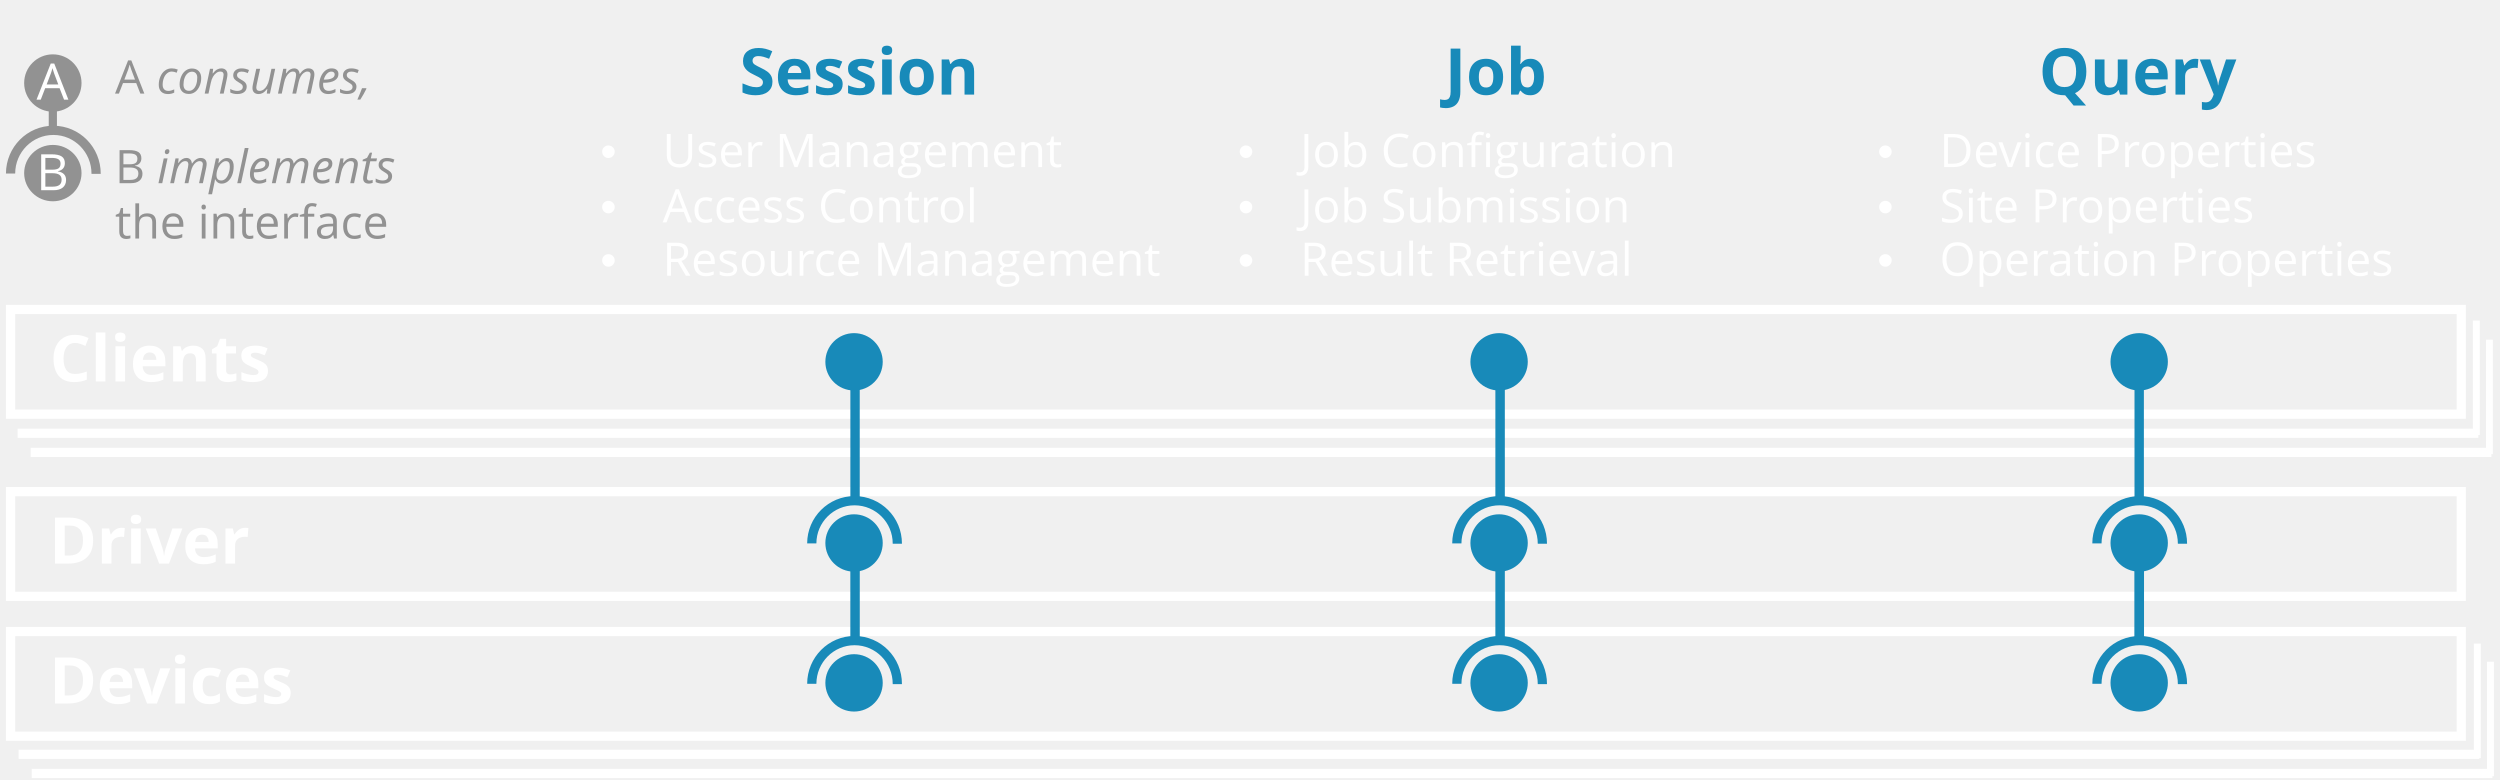
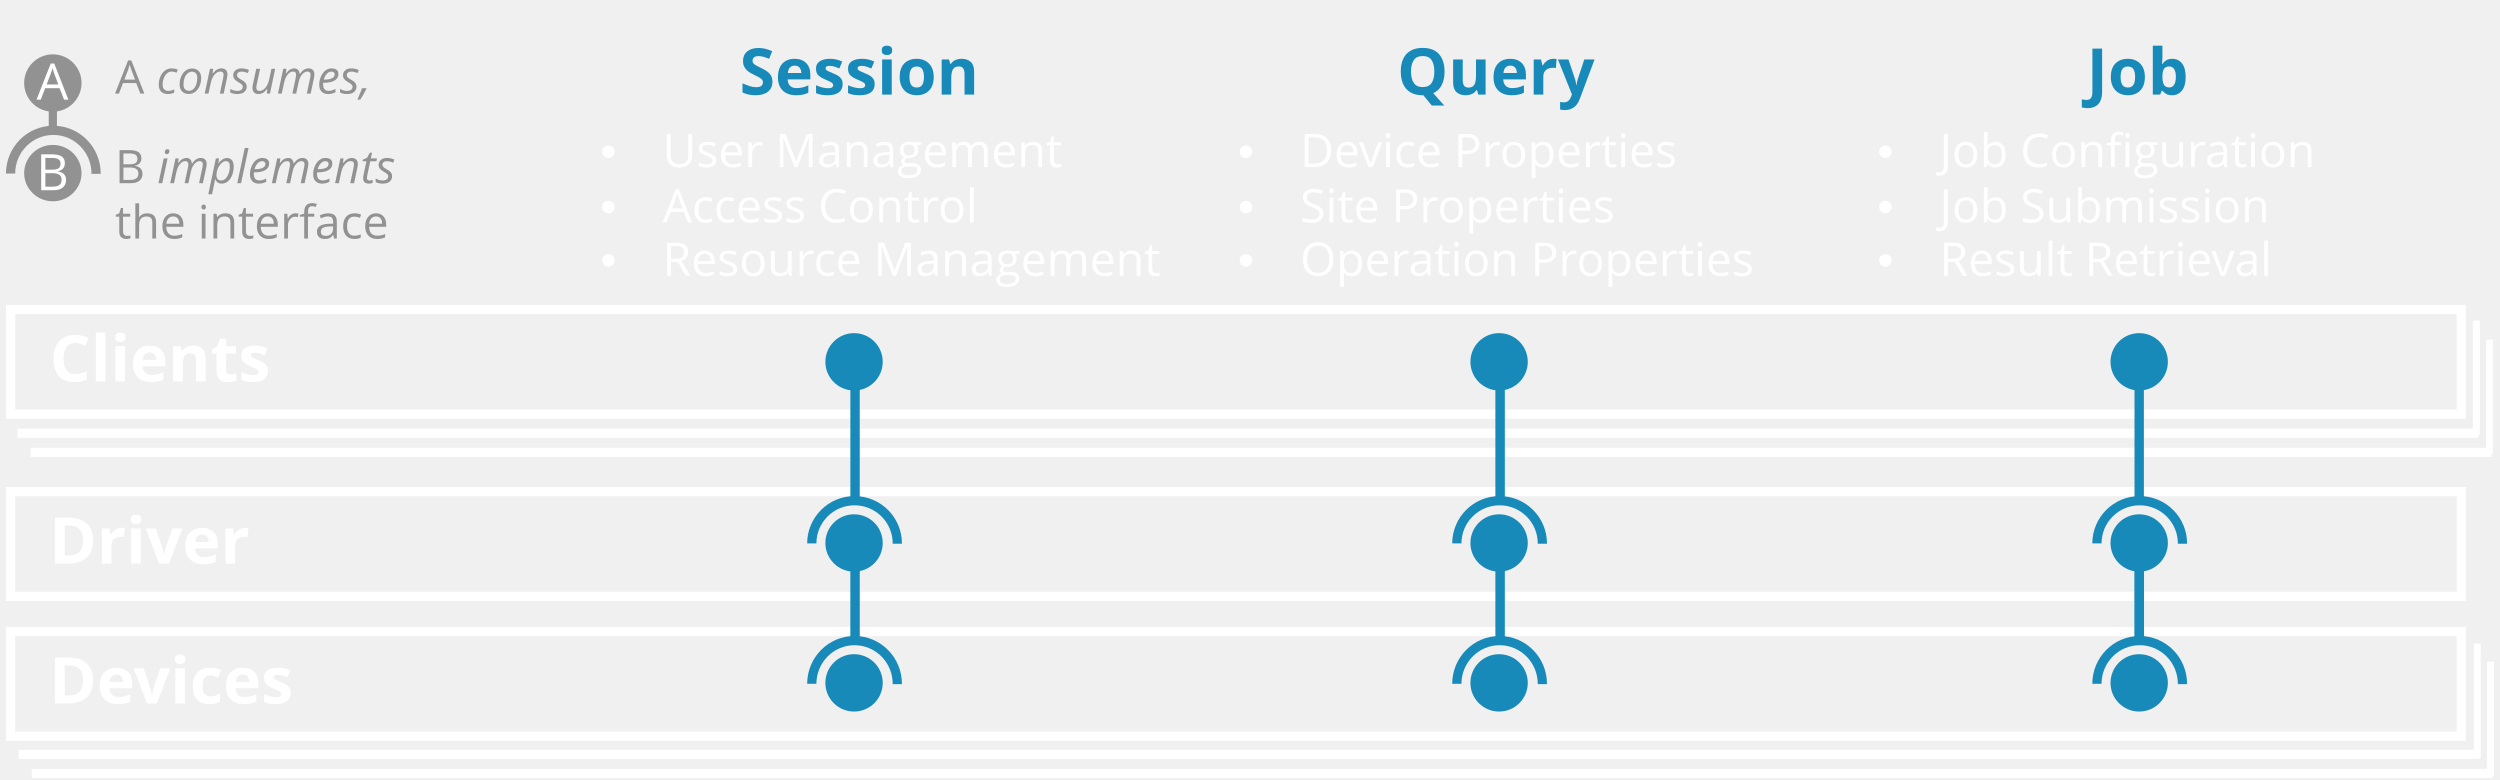
<svg xmlns="http://www.w3.org/2000/svg" width="2484" height="775" xml:space="preserve" overflow="hidden" version="1.1" id="svg75">
  <defs id="defs75" />
  <g transform="translate(-123 -2607)" id="g75">
    <g id="g74">
      <rect x="133.5" y="3095.5" width="2435" height="104" stroke="#003651" stroke-width="9.167" stroke-linecap="butt" stroke-linejoin="miter" stroke-miterlimit="8" stroke-opacity="1" fill="none" id="rect1" style="stroke:#ffffff;stroke-opacity:1" />
      <text fill="#003651" fill-opacity="1" font-family="Prompt,Prompt_MSFontService,sans-serif" font-style="normal" font-variant="normal" font-weight="700" font-stretch="normal" font-size="64" text-anchor="start" direction="ltr" writing-mode="lr-tb" unicode-bidi="normal" text-decoration="none" transform="matrix(1 0 0 1 171.885 3167)" id="text1" style="fill:#ffffff;fill-opacity:1">Driver</text>
      <rect x="133.5" y="2914.5" width="2435" height="104" stroke="#003651" stroke-width="9.167" stroke-linecap="butt" stroke-linejoin="miter" stroke-miterlimit="8" stroke-opacity="1" fill="none" id="rect2" style="stroke:#ffffff;stroke-opacity:1" />
      <text fill="#003651" fill-opacity="1" font-family="Prompt,Prompt_MSFontService,sans-serif" font-style="normal" font-variant="normal" font-weight="700" font-stretch="normal" font-size="64" text-anchor="start" direction="ltr" writing-mode="lr-tb" unicode-bidi="normal" text-decoration="none" transform="matrix(1 0 0 1 172.439 2986)" id="text2" style="fill:#ffffff;fill-opacity:1">Clients</text>
      <path d="M140.5 3037.5 2585.44 3037.5" stroke="#003651" stroke-width="9.167" stroke-linecap="butt" stroke-linejoin="miter" stroke-miterlimit="8" stroke-opacity="1" fill="none" fill-rule="evenodd" id="path2" style="stroke:#ffffff;stroke-opacity:1" />
      <path d="M2583.5 2925.5 2583.5 3039.22" stroke="#003651" stroke-width="6.875" stroke-linecap="butt" stroke-linejoin="miter" stroke-miterlimit="8" stroke-opacity="1" fill="none" fill-rule="evenodd" id="path3" style="stroke:#ffffff;stroke-opacity:1" />
      <path d="M153.5 3056.5 2598.44 3056.5" stroke="#003651" stroke-width="9.167" stroke-linecap="butt" stroke-linejoin="miter" stroke-miterlimit="8" stroke-opacity="1" fill="none" fill-rule="evenodd" id="path4" style="stroke:#ffffff;stroke-opacity:1" />
      <path d="M2596.5 2944.5 2596.5 3058.22" stroke="#003651" stroke-width="6.875" stroke-linecap="butt" stroke-linejoin="miter" stroke-miterlimit="8" stroke-opacity="1" fill="none" fill-rule="evenodd" id="path5" style="stroke:#ffffff;stroke-opacity:1" />
      <rect x="133.5" y="3234.5" width="2435" height="104" stroke="#003651" stroke-width="9.167" stroke-linecap="butt" stroke-linejoin="miter" stroke-miterlimit="8" stroke-opacity="1" fill="none" id="rect5" style="stroke:#ffffff;stroke-opacity:1" />
      <text fill="#003651" fill-opacity="1" font-family="Prompt,Prompt_MSFontService,sans-serif" font-style="normal" font-variant="normal" font-weight="700" font-stretch="normal" font-size="64" text-anchor="start" direction="ltr" writing-mode="lr-tb" unicode-bidi="normal" text-decoration="none" transform="matrix(1 0 0 1 171.885 3306)" id="text5" style="fill:#ffffff;fill-opacity:1">Devices</text>
      <path d="M141.5 3356.5 2586.44 3356.5" stroke="#003651" stroke-width="9.167" stroke-linecap="butt" stroke-linejoin="miter" stroke-miterlimit="8" stroke-opacity="1" fill="none" fill-rule="evenodd" id="path6" style="stroke:#ffffff;stroke-opacity:1" />
      <path d="M2584.5 3246.5 2584.5 3360.22" stroke="#003651" stroke-width="6.875" stroke-linecap="butt" stroke-linejoin="miter" stroke-miterlimit="8" stroke-opacity="1" fill="none" fill-rule="evenodd" id="path7" style="stroke:#ffffff;stroke-opacity:1" />
      <path d="M154.5 3375.5 2599.44 3375.5" stroke="#003651" stroke-width="9.167" stroke-linecap="butt" stroke-linejoin="miter" stroke-miterlimit="8" stroke-opacity="1" fill="none" fill-rule="evenodd" id="path8" style="stroke:#ffffff;stroke-opacity:1" />
      <path d="M2597.5 3264.5 2597.5 3378.22" stroke="#003651" stroke-width="6.875" stroke-linecap="butt" stroke-linejoin="miter" stroke-miterlimit="8" stroke-opacity="1" fill="none" fill-rule="evenodd" id="path9" style="stroke:#ffffff;stroke-opacity:1" />
      <text fill="#188AB9" fill-opacity="1" font-family="Prompt,Prompt_MSFontService,sans-serif" font-style="normal" font-variant="normal" font-weight="700" font-stretch="normal" font-size="64" text-anchor="start" direction="ltr" writing-mode="lr-tb" unicode-bidi="normal" text-decoration="none" transform="matrix(1 0 0 1 857.804 2701)" id="text9">Session</text>
-       <text fill="#188ab9" fill-opacity="1" font-family="Prompt, Prompt_MSFontService, sans-serif" font-style="normal" font-variant="normal" font-weight="700" font-stretch="normal" font-size="64px" text-anchor="start" direction="ltr" writing-mode="lr-tb" unicode-bidi="normal" text-decoration="none" transform="translate(1495.95,2701)" id="text10" x="113.28" y="0" style="text-align:center;text-decoration:none;text-decoration-line:none;text-anchor:middle">Job</text>
-       <text fill="#188ab9" fill-opacity="1" font-family="Prompt, Prompt_MSFontService, sans-serif" font-style="normal" font-variant="normal" font-weight="700" font-stretch="normal" font-size="64px" text-anchor="start" direction="ltr" writing-mode="lr-tb" unicode-bidi="normal" text-decoration="none" transform="translate(2150.42,2701)" id="text11" x="96.48" y="0" style="text-align:center;text-decoration:none;text-decoration-line:none;text-anchor:middle">Query</text>
+       <text fill="#188ab9" fill-opacity="1" font-family="Prompt, Prompt_MSFontService, sans-serif" font-style="normal" font-variant="normal" font-weight="700" font-stretch="normal" font-size="64px" text-anchor="start" direction="ltr" writing-mode="lr-tb" unicode-bidi="normal" text-decoration="none" transform="translate(1495.95,2701)" id="text10" x="113.28" y="0" style="text-align:center;text-decoration:none;text-decoration-line:none;text-anchor:middle">Query</text>
+       <text fill="#188ab9" fill-opacity="1" font-family="Prompt, Prompt_MSFontService, sans-serif" font-style="normal" font-variant="normal" font-weight="700" font-stretch="normal" font-size="64px" text-anchor="start" direction="ltr" writing-mode="lr-tb" unicode-bidi="normal" text-decoration="none" transform="translate(2150.42,2701)" id="text11" x="96.48" y="0" style="text-align:center;text-decoration:none;text-decoration-line:none;text-anchor:middle">Job</text>
      <text fill="#000000" fill-opacity="1" font-family="Arial,Arial_MSFontService,sans-serif" font-style="normal" font-variant="normal" font-weight="400" font-stretch="normal" font-size="46" text-anchor="start" direction="ltr" writing-mode="lr-tb" unicode-bidi="normal" text-decoration="none" transform="matrix(1 0 0 1 1352.98 2773)" id="text18" style="fill:#ffffff;fill-opacity:1">•</text>
-       <text fill="#000000" fill-opacity="1" font-family="Open Sans,Open Sans_MSFontService,sans-serif" font-style="normal" font-variant="normal" font-weight="400" font-stretch="normal" font-size="46" text-anchor="start" direction="ltr" writing-mode="lr-tb" unicode-bidi="normal" text-decoration="none" transform="matrix(1 0 0 1 1414.85 2773)" id="text19" style="fill:#ffffff;fill-opacity:1">Job Configuration</text>
+       <text fill="#000000" fill-opacity="1" font-family="'Open Sans', 'Open Sans_MSFontService', sans-serif" font-style="normal" font-variant="normal" font-weight="400" font-stretch="normal" font-size="46px" text-anchor="start" direction="ltr" writing-mode="lr-tb" unicode-bidi="normal" text-decoration="none" transform="translate(1414.85,2773)" id="text19" style="text-decoration:none;text-decoration-line:none;fill:#ffffff;fill-opacity:1">Device Properties</text>
      <text fill="#000000" fill-opacity="1" font-family="Open Sans,Open Sans_MSFontService,sans-serif" font-style="normal" font-variant="normal" font-weight="400" font-stretch="normal" font-size="46" text-anchor="start" direction="ltr" writing-mode="lr-tb" unicode-bidi="normal" text-decoration="none" transform="matrix(1 0 0 1 1786.1 2773)" id="text20"> </text>
      <text fill="#000000" fill-opacity="1" font-family="Arial,Arial_MSFontService,sans-serif" font-style="normal" font-variant="normal" font-weight="400" font-stretch="normal" font-size="46" text-anchor="start" direction="ltr" writing-mode="lr-tb" unicode-bidi="normal" text-decoration="none" transform="matrix(1 0 0 1 1352.98 2828)" id="text21" style="fill:#ffffff;fill-opacity:1">•</text>
-       <text fill="#000000" fill-opacity="1" font-family="Open Sans,Open Sans_MSFontService,sans-serif" font-style="normal" font-variant="normal" font-weight="400" font-stretch="normal" font-size="46" text-anchor="start" direction="ltr" writing-mode="lr-tb" unicode-bidi="normal" text-decoration="none" transform="matrix(1 0 0 1 1414.85 2828)" id="text22" style="fill:#ffffff;fill-opacity:1">Job Submission</text>
+       <text fill="#000000" fill-opacity="1" font-family="'Open Sans', 'Open Sans_MSFontService', sans-serif" font-style="normal" font-variant="normal" font-weight="400" font-stretch="normal" font-size="46px" text-anchor="start" direction="ltr" writing-mode="lr-tb" unicode-bidi="normal" text-decoration="none" transform="translate(1414.85,2828)" id="text22" style="text-decoration:none;text-decoration-line:none;fill:#ffffff;fill-opacity:1">Site Properties</text>
      <text fill="#000000" fill-opacity="1" font-family="Open Sans,Open Sans_MSFontService,sans-serif" font-style="normal" font-variant="normal" font-weight="400" font-stretch="normal" font-size="46" text-anchor="start" direction="ltr" writing-mode="lr-tb" unicode-bidi="normal" text-decoration="none" transform="matrix(1 0 0 1 1740.27 2828)" id="text23"> </text>
      <text fill="#000000" fill-opacity="1" font-family="Arial,Arial_MSFontService,sans-serif" font-style="normal" font-variant="normal" font-weight="400" font-stretch="normal" font-size="46" text-anchor="start" direction="ltr" writing-mode="lr-tb" unicode-bidi="normal" text-decoration="none" transform="matrix(1 0 0 1 1352.98 2881)" id="text24" style="fill:#ffffff;fill-opacity:1">•</text>
-       <text fill="#000000" fill-opacity="1" font-family="Open Sans,Open Sans_MSFontService,sans-serif" font-style="normal" font-variant="normal" font-weight="400" font-stretch="normal" font-size="46" text-anchor="start" direction="ltr" writing-mode="lr-tb" unicode-bidi="normal" text-decoration="none" transform="matrix(1 0 0 1 1414.85 2881)" id="text25" style="fill:#ffffff;fill-opacity:1">Result Retrieval</text>
+       <text fill="#000000" fill-opacity="1" font-family="'Open Sans', 'Open Sans_MSFontService', sans-serif" font-style="normal" font-variant="normal" font-weight="400" font-stretch="normal" font-size="46px" text-anchor="start" direction="ltr" writing-mode="lr-tb" unicode-bidi="normal" text-decoration="none" transform="translate(1414.85,2881)" id="text25" style="text-decoration:none;text-decoration-line:none;fill:#ffffff;fill-opacity:1">Operation Properties</text>
      <text fill="#000000" fill-opacity="1" font-family="Arial,Arial_MSFontService,sans-serif" font-style="normal" font-variant="normal" font-weight="400" font-stretch="normal" font-size="46" text-anchor="start" direction="ltr" writing-mode="lr-tb" unicode-bidi="normal" text-decoration="none" transform="matrix(1 0 0 1 1988.29 2773)" id="text26" style="fill:#ffffff;fill-opacity:1">•</text>
-       <text fill="#000000" fill-opacity="1" font-family="Open Sans,Open Sans_MSFontService,sans-serif" font-style="normal" font-variant="normal" font-weight="400" font-stretch="normal" font-size="46" text-anchor="start" direction="ltr" writing-mode="lr-tb" unicode-bidi="normal" text-decoration="none" transform="matrix(1 0 0 1 2050.17 2773)" id="text27" style="fill:#ffffff;fill-opacity:1">Device Properties</text>
+       <text fill="#000000" fill-opacity="1" font-family="'Open Sans', 'Open Sans_MSFontService', sans-serif" font-style="normal" font-variant="normal" font-weight="400" font-stretch="normal" font-size="46px" text-anchor="start" direction="ltr" writing-mode="lr-tb" unicode-bidi="normal" text-decoration="none" transform="translate(2050.17,2773)" id="text27" style="text-decoration:none;text-decoration-line:none;fill:#ffffff;fill-opacity:1">Job Configuration</text>
      <text fill="#000000" fill-opacity="1" font-family="Open Sans,Open Sans_MSFontService,sans-serif" font-style="normal" font-variant="normal" font-weight="400" font-stretch="normal" font-size="46" text-anchor="start" direction="ltr" writing-mode="lr-tb" unicode-bidi="normal" text-decoration="none" transform="matrix(1 0 0 1 2425.43 2773)" id="text28"> </text>
      <text fill="#000000" fill-opacity="1" font-family="Arial,Arial_MSFontService,sans-serif" font-style="normal" font-variant="normal" font-weight="400" font-stretch="normal" font-size="46" text-anchor="start" direction="ltr" writing-mode="lr-tb" unicode-bidi="normal" text-decoration="none" transform="matrix(1 0 0 1 1988.29 2828)" id="text29" style="fill:#ffffff;fill-opacity:1">•</text>
-       <text fill="#000000" fill-opacity="1" font-family="Open Sans,Open Sans_MSFontService,sans-serif" font-style="normal" font-variant="normal" font-weight="400" font-stretch="normal" font-size="46" text-anchor="start" direction="ltr" writing-mode="lr-tb" unicode-bidi="normal" text-decoration="none" transform="matrix(1 0 0 1 2050.17 2828)" id="text30" style="fill:#ffffff;fill-opacity:1">Site Properties</text>
+       <text fill="#000000" fill-opacity="1" font-family="'Open Sans', 'Open Sans_MSFontService', sans-serif" font-style="normal" font-variant="normal" font-weight="400" font-stretch="normal" font-size="46px" text-anchor="start" direction="ltr" writing-mode="lr-tb" unicode-bidi="normal" text-decoration="none" transform="translate(2050.17,2828)" id="text30" style="text-decoration:none;text-decoration-line:none;fill:#ffffff;fill-opacity:1">Job Submission</text>
      <text fill="#000000" fill-opacity="1" font-family="Open Sans,Open Sans_MSFontService,sans-serif" font-style="normal" font-variant="normal" font-weight="400" font-stretch="normal" font-size="46" text-anchor="start" direction="ltr" writing-mode="lr-tb" unicode-bidi="normal" text-decoration="none" transform="matrix(1 0 0 1 2362.98 2828)" id="text31"> </text>
      <text fill="#000000" fill-opacity="1" font-family="Arial,Arial_MSFontService,sans-serif" font-style="normal" font-variant="normal" font-weight="400" font-stretch="normal" font-size="46" text-anchor="start" direction="ltr" writing-mode="lr-tb" unicode-bidi="normal" text-decoration="none" transform="matrix(1 0 0 1 1988.29 2881)" id="text32" style="fill:#ffffff;fill-opacity:1">•</text>
-       <text fill="#000000" fill-opacity="1" font-family="Open Sans,Open Sans_MSFontService,sans-serif" font-style="normal" font-variant="normal" font-weight="400" font-stretch="normal" font-size="46" text-anchor="start" direction="ltr" writing-mode="lr-tb" unicode-bidi="normal" text-decoration="none" transform="matrix(1 0 0 1 2050.17 2881)" id="text33" style="fill:#ffffff;fill-opacity:1">Operation Properties</text>
+       <text fill="#000000" fill-opacity="1" font-family="'Open Sans', 'Open Sans_MSFontService', sans-serif" font-style="normal" font-variant="normal" font-weight="400" font-stretch="normal" font-size="46px" text-anchor="start" direction="ltr" writing-mode="lr-tb" unicode-bidi="normal" text-decoration="none" transform="translate(2050.17,2881)" id="text33" style="text-decoration:none;text-decoration-line:none;fill:#ffffff;fill-opacity:1">Result Retrieval</text>
      <path d="M1584 2966.5C1584 2950.76 1596.76 2938 1612.5 2938 1628.24 2938 1641 2950.76 1641 2966.5 1641 2982.24 1628.24 2995 1612.5 2995 1596.76 2995 1584 2982.24 1584 2966.5Z" fill="#188AB9" fill-rule="evenodd" fill-opacity="1" id="path39" />
      <path d="m 1613.5,2989.906 v 117.177" stroke="#188ab9" stroke-width="9.394" stroke-linecap="butt" stroke-linejoin="miter" stroke-miterlimit="8" stroke-opacity="1" fill="none" fill-rule="evenodd" id="path41" />
      <path d="M1584 3146.5C1584 3130.76 1596.76 3118 1612.5 3118 1628.24 3118 1641 3130.76 1641 3146.5 1641 3162.24 1628.24 3175 1612.5 3175 1596.76 3175 1584 3162.24 1584 3146.5Z" fill="#188AB9" fill-rule="evenodd" fill-opacity="1" id="path43" />
      <path d="M1570.5 3146.9C1570.56 3123.42 1589.63 3104.44 1613.11 3104.5 1636.58 3104.56 1655.56 3123.63 1655.5 3147.11 1655.5 3147.15 1655.5 3147.19 1655.5 3147.24" stroke="#188AB9" stroke-width="9.167" stroke-linecap="butt" stroke-linejoin="miter" stroke-miterlimit="8" stroke-opacity="1" fill="none" fill-rule="evenodd" id="path44" />
      <path d="m 1613.5,3172.003 v 74.837" stroke="#188ab9" stroke-width="9.389" stroke-linecap="butt" stroke-linejoin="miter" stroke-miterlimit="8" stroke-opacity="1" fill="none" fill-rule="evenodd" id="path46" />
      <path d="M1584 3285.5C1584 3269.76 1596.76 3257 1612.5 3257 1628.24 3257 1641 3269.76 1641 3285.5 1641 3301.24 1628.24 3314 1612.5 3314 1596.76 3314 1584 3301.24 1584 3285.5Z" fill="#188AB9" fill-rule="evenodd" fill-opacity="1" id="path48" />
      <path d="M1570.5 3286.4C1570.56 3262.65 1589.63 3243.44 1613.1 3243.5 1636.58 3243.56 1655.56 3262.86 1655.5 3286.61 1655.5 3286.65 1655.5 3286.69 1655.5 3286.74" stroke="#188AB9" stroke-width="9.167" stroke-linecap="butt" stroke-linejoin="miter" stroke-miterlimit="8" stroke-opacity="1" fill="none" fill-rule="evenodd" id="path49" />
      <path d="M2220 2966.5C2220 2950.76 2232.76 2938 2248.5 2938 2264.24 2938 2277 2950.76 2277 2966.5 2277 2982.24 2264.24 2995 2248.5 2995 2232.76 2995 2220 2982.24 2220 2966.5Z" fill="#188AB9" fill-rule="evenodd" fill-opacity="1" id="path50" />
      <path d="m 2248.5,2992.003 v 114.379" stroke="#188ab9" stroke-width="9.31" stroke-linecap="butt" stroke-linejoin="miter" stroke-miterlimit="8" stroke-opacity="1" fill="none" fill-rule="evenodd" id="path52" />
      <path d="M2220 3146.5C2220 3130.76 2232.76 3118 2248.5 3118 2264.24 3118 2277 3130.76 2277 3146.5 2277 3162.24 2264.24 3175 2248.5 3175 2232.76 3175 2220 3162.24 2220 3146.5Z" fill="#188AB9" fill-rule="evenodd" fill-opacity="1" id="path54" />
      <path d="M2206.5 3146.9C2206.56 3123.42 2225.63 3104.44 2249.1 3104.5 2272.58 3104.56 2291.56 3123.63 2291.5 3147.11 2291.5 3147.15 2291.5 3147.19 2291.5 3147.24" stroke="#188AB9" stroke-width="9.167" stroke-linecap="butt" stroke-linejoin="miter" stroke-miterlimit="8" stroke-opacity="1" fill="none" fill-rule="evenodd" id="path55" />
      <path d="m 2248.5,3168.857 v 76.935" stroke="#188ab9" stroke-width="9.59" stroke-linecap="butt" stroke-linejoin="miter" stroke-miterlimit="8" stroke-opacity="1" fill="none" fill-rule="evenodd" id="path57" />
      <path d="M2220 3285.5C2220 3269.76 2232.76 3257 2248.5 3257 2264.24 3257 2277 3269.76 2277 3285.5 2277 3301.24 2264.24 3314 2248.5 3314 2232.76 3314 2220 3301.24 2220 3285.5Z" fill="#188AB9" fill-rule="evenodd" fill-opacity="1" id="path59" />
      <path d="M2206.5 3286.4C2206.56 3262.65 2225.63 3243.44 2249.1 3243.5 2272.58 3243.56 2291.56 3262.86 2291.5 3286.61 2291.5 3286.65 2291.5 3286.69 2291.5 3286.74" stroke="#188AB9" stroke-width="9.167" stroke-linecap="butt" stroke-linejoin="miter" stroke-miterlimit="8" stroke-opacity="1" fill="none" fill-rule="evenodd" id="path60" />
      <path d="M147 2689.5C147 2673.76 159.76 2661 175.5 2661 191.24 2661 204 2673.76 204 2689.5 204 2705.24 191.24 2718 175.5 2718 159.76 2718 147 2705.24 147 2689.5Z" fill="#929292" fill-rule="evenodd" fill-opacity="1" id="path61" />
      <text fill="#FFFFFF" fill-opacity="1" font-family="Open Sans,Open Sans_MSFontService,sans-serif" font-style="normal" font-variant="normal" font-weight="400" font-stretch="normal" font-size="50" text-anchor="start" direction="ltr" writing-mode="lr-tb" unicode-bidi="normal" text-decoration="none" transform="matrix(1 0 0 1 159.297 2706)" id="text61">A</text>
      <text fill="#FFFFFF" fill-opacity="1" font-family="Open Sans,Open Sans_MSFontService,sans-serif" font-style="normal" font-variant="normal" font-weight="400" font-stretch="normal" font-size="50" text-anchor="start" direction="ltr" writing-mode="lr-tb" unicode-bidi="normal" text-decoration="none" transform="matrix(1 0 0 1 191.381 2706)" id="text62"> </text>
      <path d="m 175.5,2714.305 0.001,25.894" stroke="#929292" stroke-width="8.135" stroke-linecap="butt" stroke-linejoin="miter" stroke-miterlimit="8" stroke-opacity="1" fill="none" fill-rule="evenodd" id="path63" />
      <path d="M147 2779C147 2763.54 159.76 2751 175.5 2751 191.24 2751 204 2763.54 204 2779 204 2794.46 191.24 2807 175.5 2807 159.76 2807 147 2794.46 147 2779Z" fill="#929292" fill-rule="evenodd" fill-opacity="1" id="path65" />
      <text fill="#FFFFFF" fill-opacity="1" font-family="Open Sans,Open Sans_MSFontService,sans-serif" font-style="normal" font-variant="normal" font-weight="400" font-stretch="normal" font-size="50" text-anchor="start" direction="ltr" writing-mode="lr-tb" unicode-bidi="normal" text-decoration="none" transform="matrix(1 0 0 1 159.011 2796)" id="text65">B</text>
      <text fill="#FFFFFF" fill-opacity="1" font-family="Open Sans,Open Sans_MSFontService,sans-serif" font-style="normal" font-variant="normal" font-weight="400" font-stretch="normal" font-size="50" text-anchor="start" direction="ltr" writing-mode="lr-tb" unicode-bidi="normal" text-decoration="none" transform="matrix(1 0 0 1 191.667 2796)" id="text66"> </text>
      <path d="M133.5 2779.4C133.557 2755.65 152.632 2736.44 176.104 2736.5 199.576 2736.56 218.557 2755.86 218.5 2779.6 218.5 2779.65 218.5 2779.69 218.499 2779.74" stroke="#929292" stroke-width="9.167" stroke-linecap="butt" stroke-linejoin="miter" stroke-miterlimit="8" stroke-opacity="1" fill="none" fill-rule="evenodd" id="path66" />
      <text fill="#929292" fill-opacity="1" font-family="Open Sans,Open Sans_MSFontService,sans-serif" font-style="normal" font-variant="normal" font-weight="400" font-stretch="normal" font-size="46" text-anchor="start" direction="ltr" writing-mode="lr-tb" unicode-bidi="normal" text-decoration="none" transform="matrix(1 0 0 1 237.294 2789)" id="text67">B </text>
      <text fill="#929292" fill-opacity="1" font-family="Open Sans,Open Sans_MSFontService,sans-serif" font-style="italic" font-variant="normal" font-weight="400" font-stretch="normal" font-size="46" text-anchor="start" direction="ltr" writing-mode="lr-tb" unicode-bidi="normal" text-decoration="none" transform="matrix(1 0 0 1 279.117 2789)" id="text68">implements</text>
      <text fill="#929292" fill-opacity="1" font-family="Open Sans,Open Sans_MSFontService,sans-serif" font-style="italic" font-variant="normal" font-weight="400" font-stretch="normal" font-size="46" text-anchor="start" direction="ltr" writing-mode="lr-tb" unicode-bidi="normal" text-decoration="none" transform="matrix(1 0 0 1 515.158 2789)" id="text69"> </text>
      <text fill="#929292" fill-opacity="1" font-family="Open Sans,Open Sans_MSFontService,sans-serif" font-style="normal" font-variant="normal" font-weight="400" font-stretch="normal" font-size="46" text-anchor="start" direction="ltr" writing-mode="lr-tb" unicode-bidi="normal" text-decoration="none" transform="matrix(1 0 0 1 237.294 2844)" id="text70">the interface</text>
      <text fill="#929292" fill-opacity="1" font-family="Open Sans,Open Sans_MSFontService,sans-serif" font-style="normal" font-variant="normal" font-weight="400" font-stretch="normal" font-size="46" text-anchor="start" direction="ltr" writing-mode="lr-tb" unicode-bidi="normal" text-decoration="none" transform="matrix(1 0 0 1 508.856 2844)" id="text71"> </text>
      <text fill="#929292" fill-opacity="1" font-family="Open Sans,Open Sans_MSFontService,sans-serif" font-style="normal" font-variant="normal" font-weight="400" font-stretch="normal" font-size="46" text-anchor="start" direction="ltr" writing-mode="lr-tb" unicode-bidi="normal" text-decoration="none" transform="matrix(1 0 0 1 237.294 2700)" id="text72">A </text>
      <text fill="#929292" fill-opacity="1" font-family="Open Sans,Open Sans_MSFontService,sans-serif" font-style="italic" font-variant="normal" font-weight="400" font-stretch="normal" font-size="46" text-anchor="start" direction="ltr" writing-mode="lr-tb" unicode-bidi="normal" text-decoration="none" transform="matrix(1 0 0 1 278.544 2700)" id="text73">consumes,</text>
      <text fill="#929292" fill-opacity="1" font-family="Open Sans,Open Sans_MSFontService,sans-serif" font-style="normal" font-variant="normal" font-weight="400" font-stretch="normal" font-size="46" text-anchor="start" direction="ltr" writing-mode="lr-tb" unicode-bidi="normal" text-decoration="none" transform="matrix(1 0 0 1 491.669 2700)" id="text74"> </text>
      <text fill="#000000" fill-opacity="1" font-family="Arial, Arial_MSFontService, sans-serif" font-style="normal" font-variant="normal" font-weight="400" font-stretch="normal" font-size="46px" text-anchor="start" direction="ltr" writing-mode="lr-tb" unicode-bidi="normal" text-decoration="none" id="text12" style="text-decoration:none;text-decoration-line:none;fill:#ffffff;fill-opacity:1" x="719.495" y="2773">•</text>
      <text fill="#000000" fill-opacity="1" font-family="'Open Sans', 'Open Sans_MSFontService', sans-serif" font-style="normal" font-variant="normal" font-weight="400" font-stretch="normal" font-size="46px" text-anchor="start" direction="ltr" writing-mode="lr-tb" unicode-bidi="normal" text-decoration="none" id="text13" style="text-decoration:none;text-decoration-line:none;fill:#ffffff;fill-opacity:1" x="781.37" y="2773">User Management</text>
      <text fill="#000000" fill-opacity="1" font-family="'Open Sans', 'Open Sans_MSFontService', sans-serif" font-style="normal" font-variant="normal" font-weight="400" font-stretch="normal" font-size="46px" text-anchor="start" direction="ltr" writing-mode="lr-tb" unicode-bidi="normal" text-decoration="none" id="text14" style="text-decoration:none;text-decoration-line:none;fill:#ffffff;fill-opacity:1" x="1176.11" y="2773"> </text>
      <text fill="#000000" fill-opacity="1" font-family="Arial, Arial_MSFontService, sans-serif" font-style="normal" font-variant="normal" font-weight="400" font-stretch="normal" font-size="46px" text-anchor="start" direction="ltr" writing-mode="lr-tb" unicode-bidi="normal" text-decoration="none" id="text15" style="text-decoration:none;text-decoration-line:none;fill:#ffffff;fill-opacity:1" x="719.495" y="2828">•</text>
      <text fill="#000000" fill-opacity="1" font-family="'Open Sans', 'Open Sans_MSFontService', sans-serif" font-style="normal" font-variant="normal" font-weight="400" font-stretch="normal" font-size="46px" text-anchor="start" direction="ltr" writing-mode="lr-tb" unicode-bidi="normal" text-decoration="none" id="text16" style="text-decoration:none;text-decoration-line:none;fill:#ffffff;fill-opacity:1" x="781.37" y="2828">
        <tspan id="tspan16" x="781.37" y="2828">Access Control</tspan>
      </text>
      <text fill="#000000" fill-opacity="1" font-family="'Open Sans', 'Open Sans_MSFontService', sans-serif" font-style="normal" font-variant="normal" font-weight="400" font-stretch="normal" font-size="46px" text-anchor="start" direction="ltr" writing-mode="lr-tb" unicode-bidi="normal" text-decoration="none" id="text17" style="text-decoration:none;text-decoration-line:none;fill:#ffffff;fill-opacity:1" x="1094.18" y="2828"> </text>
      <path d="m 943.08,2966.5 c 0,-15.74 12.76,-28.5 28.5,-28.5 15.74,0 28.5,12.76 28.5,28.5 0,15.74 -12.76,28.5 -28.5,28.5 -15.74,0 -28.5,-12.76 -28.5,-28.5 z" fill="#188ab9" fill-rule="evenodd" fill-opacity="1" id="path33" />
      <path d="m 972.58,2992.264 v 115.406" stroke="#188ab9" stroke-width="9.298" stroke-linecap="butt" stroke-linejoin="miter" stroke-miterlimit="8" stroke-opacity="1" fill="none" fill-rule="evenodd" id="path35" />
      <path d="m 943.08,3146.5 c 0,-15.74 12.76,-28.5 28.5,-28.5 15.74,0 28.5,12.76 28.5,28.5 0,15.74 -12.76,28.5 -28.5,28.5 -15.74,0 -28.5,-12.76 -28.5,-28.5 z" fill="#188ab9" fill-rule="evenodd" fill-opacity="1" id="path37" />
      <path d="m 929.58,3146.9 c 0.058,-23.48 19.133,-42.46 42.605,-42.4 23.472,0.06 42.455,19.13 42.395,42.61 0,0.04 0,0.08 0,0.13" stroke="#188ab9" stroke-width="9.167" stroke-linecap="butt" stroke-linejoin="miter" stroke-miterlimit="8" stroke-opacity="1" fill="none" fill-rule="evenodd" id="path38" />
      <path d="m 972.58,3172.264 v 73.442" stroke="#188ab9" stroke-width="9.376" stroke-linecap="butt" stroke-linejoin="miter" stroke-miterlimit="8" stroke-opacity="1" fill="none" fill-rule="evenodd" id="path13" />
      <path d="m 943.08,3285.5 c 0,-15.74 12.76,-28.5 28.5,-28.5 15.74,0 28.5,12.76 28.5,28.5 0,15.74 -12.76,28.5 -28.5,28.5 -15.74,0 -28.5,-12.76 -28.5,-28.5 z" fill="#188ab9" fill-rule="evenodd" fill-opacity="1" id="path14" />
      <path d="m 929.58,3286.4 c 0.06,-23.75 19.13,-42.96 42.6,-42.9 23.48,0.06 42.46,19.36 42.4,43.11 0,0.04 0,0.08 0,0.13" stroke="#188ab9" stroke-width="9.167" stroke-linecap="butt" stroke-linejoin="miter" stroke-miterlimit="8" stroke-opacity="1" fill="none" fill-rule="evenodd" id="path15" />
      <text fill="#000000" fill-opacity="1" font-family="Arial, Arial_MSFontService, sans-serif" font-style="normal" font-variant="normal" font-weight="400" font-stretch="normal" font-size="46px" text-anchor="start" direction="ltr" writing-mode="lr-tb" unicode-bidi="normal" text-decoration="none" id="text35" x="719.495" y="2881" style="text-decoration:none;text-decoration-line:none;fill:#ffffff;fill-opacity:1">•</text>
      <text fill="#000000" fill-opacity="1" font-family="'Open Sans', 'Open Sans_MSFontService', sans-serif" font-style="normal" font-variant="normal" font-weight="400" font-stretch="normal" font-size="46px" text-anchor="start" direction="ltr" writing-mode="lr-tb" unicode-bidi="normal" text-decoration="none" id="text36" x="781.365" y="2881" style="text-decoration:none;text-decoration-line:none;fill:#ffffff;fill-opacity:1">Resource Management</text>
    </g>
  </g>
</svg>
